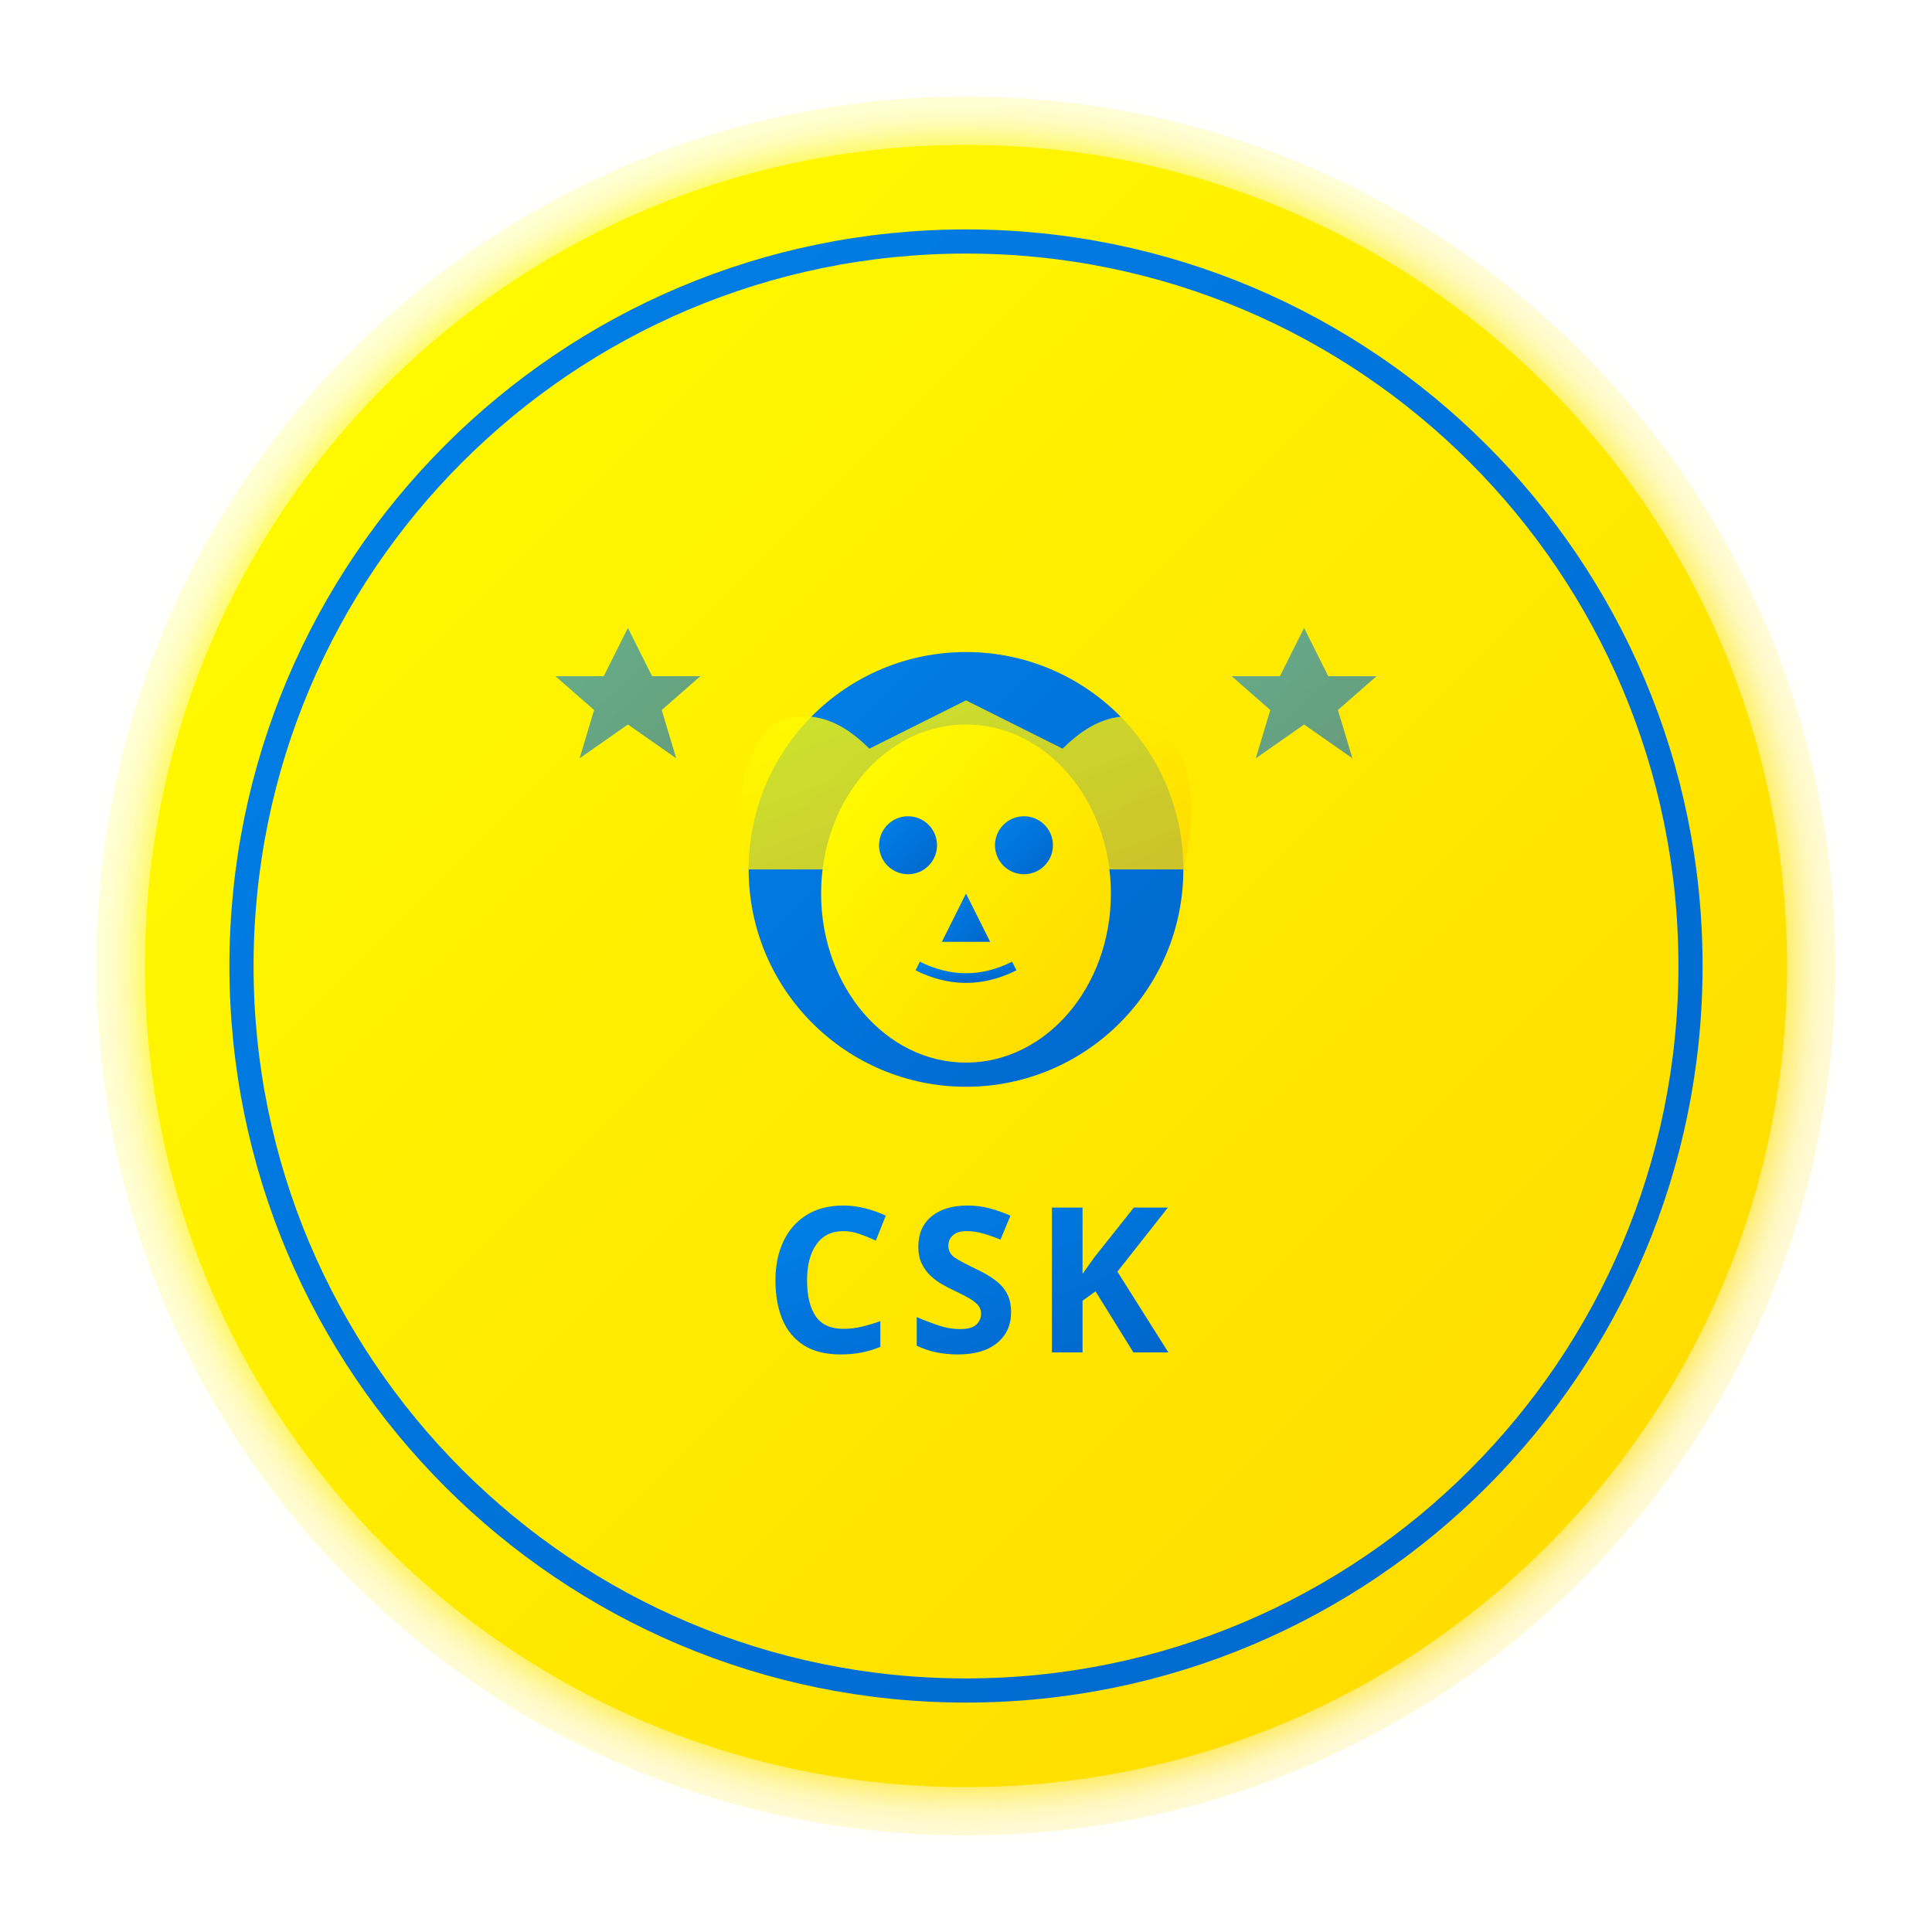
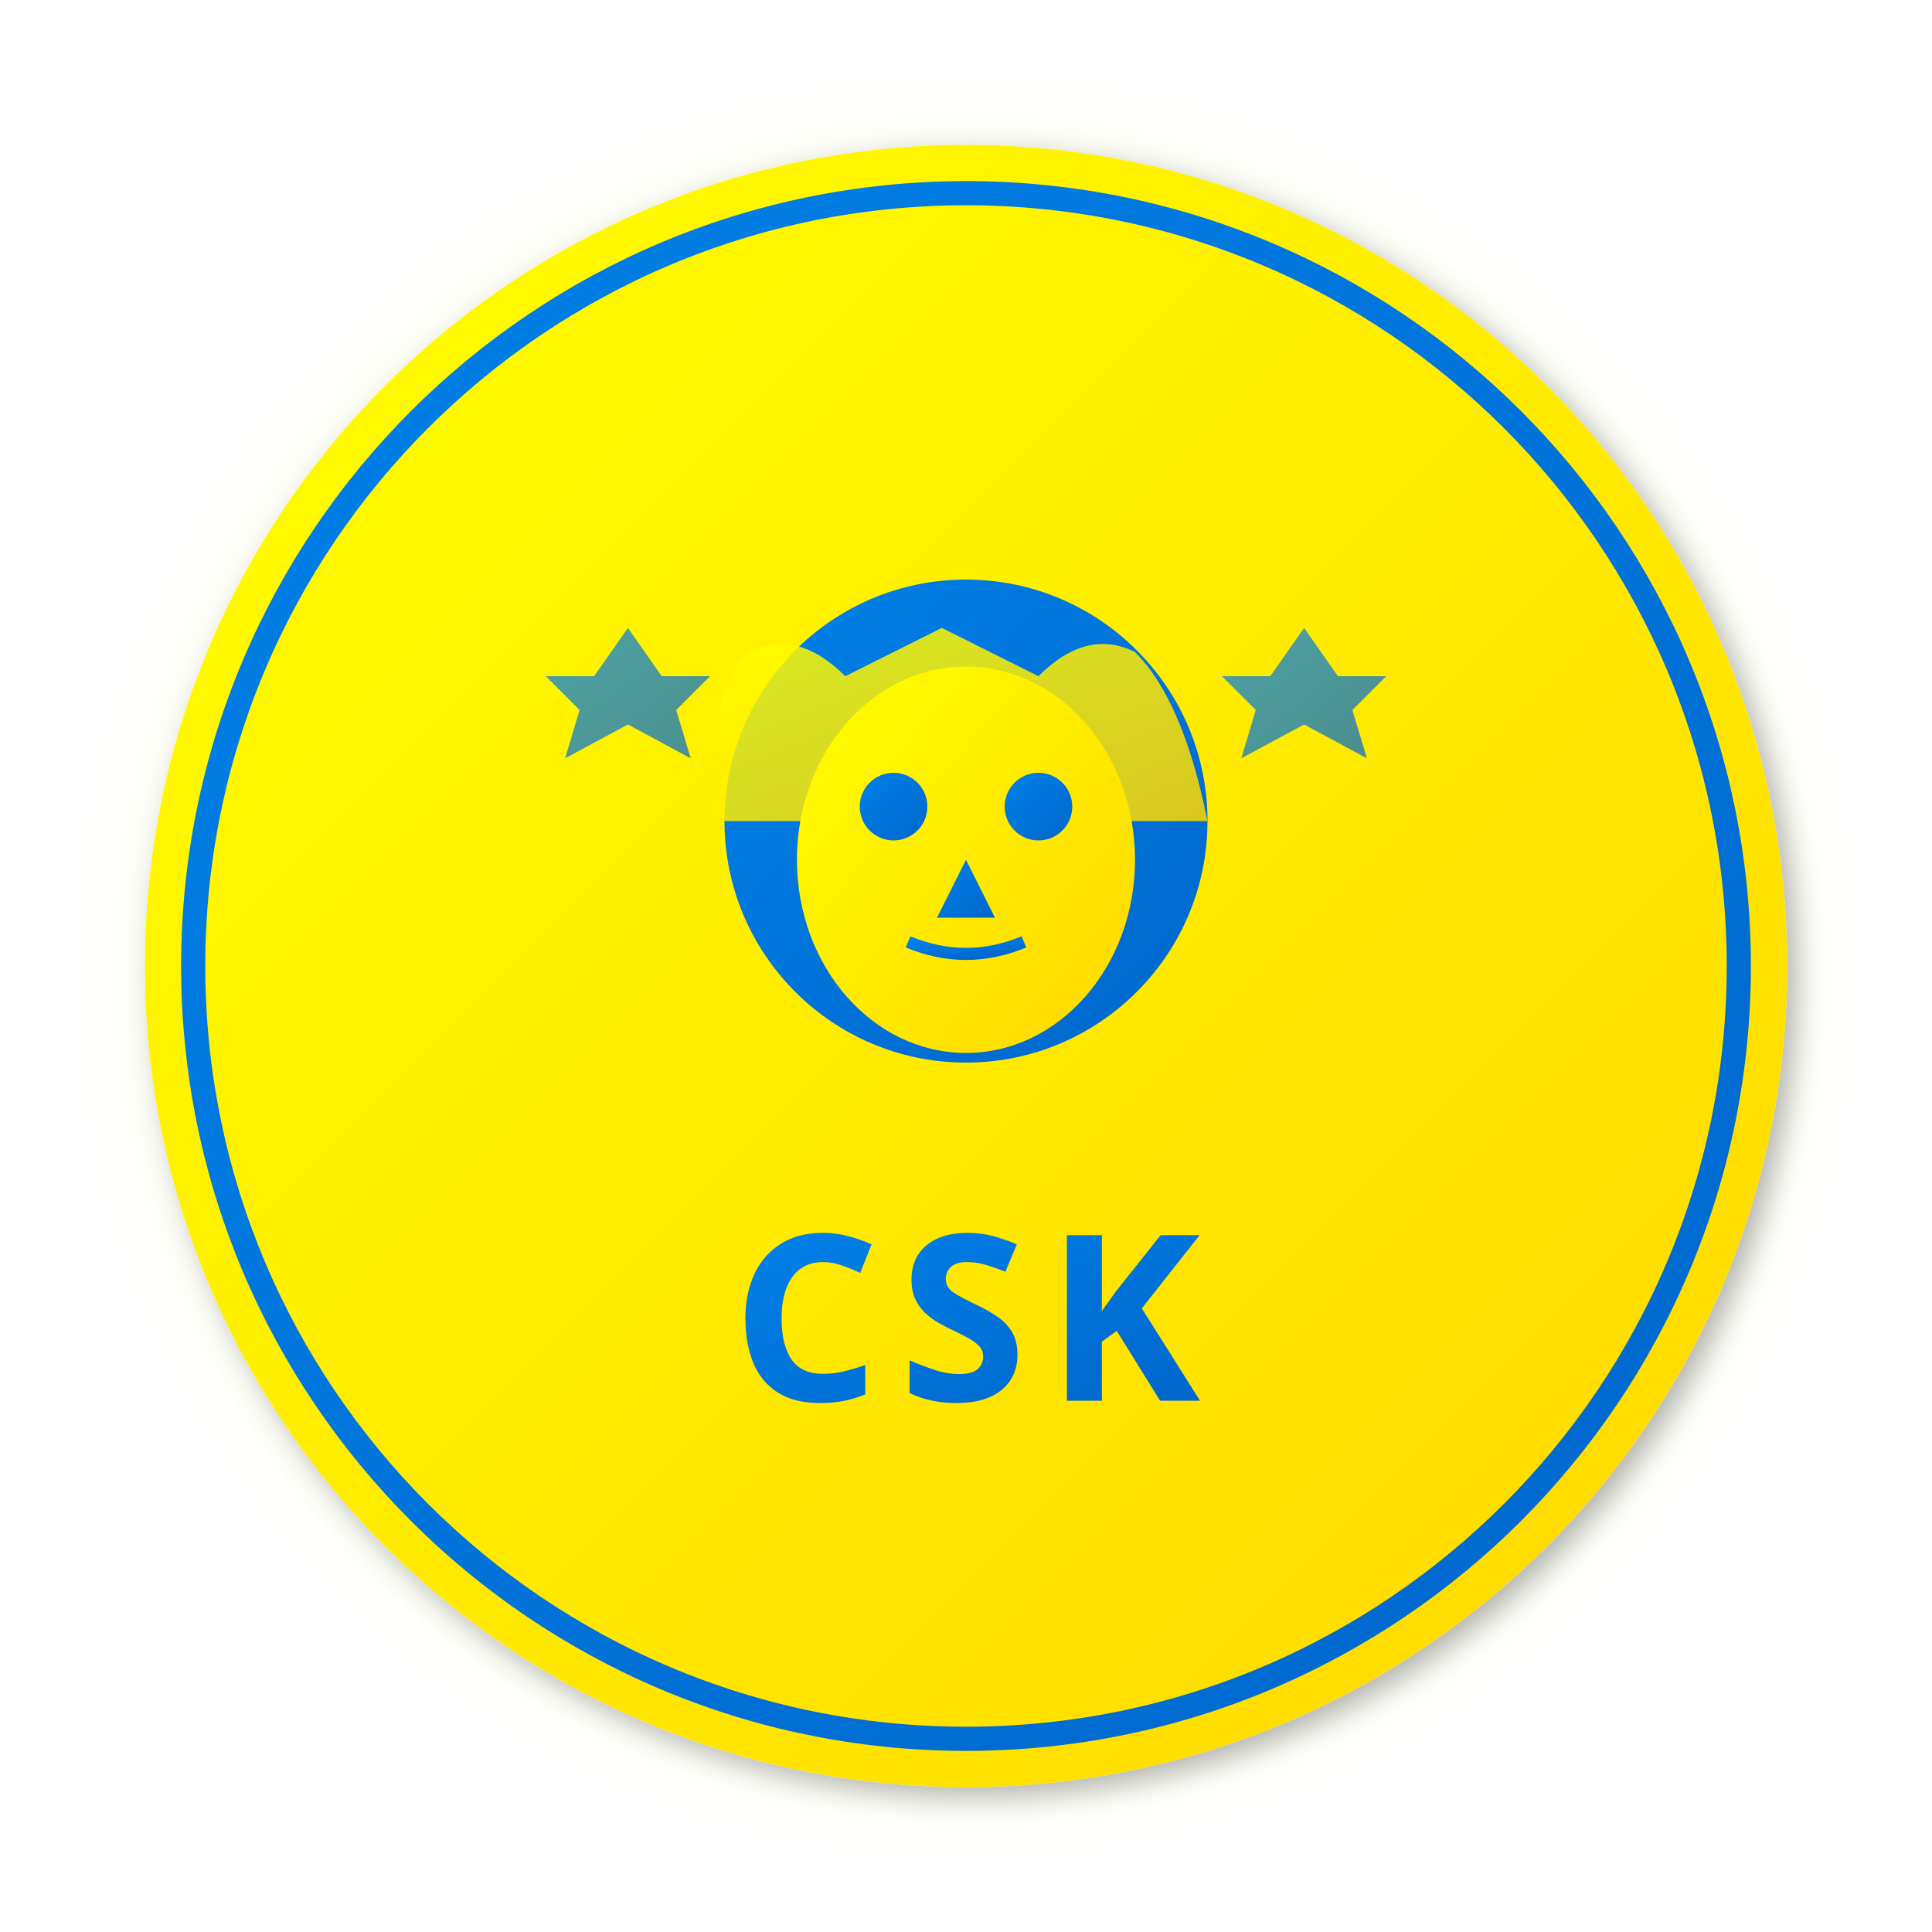
<svg xmlns="http://www.w3.org/2000/svg" width="400" height="400" viewBox="0 0 400 400">
  <defs>
-     <linearGradient id="csk-yellow" x1="0%" y1="0%" x2="100%" y2="100%">
+     <linearGradient id="csk-yellow-grad" x1="0%" y1="0%" x2="100%" y2="100%">
      <stop offset="0%" stop-color="#FFFF00" />
      <stop offset="100%" stop-color="#FFD700" />
    </linearGradient>
-     <linearGradient id="csk-blue" x1="0%" y1="0%" x2="100%" y2="100%">
+     <linearGradient id="csk-blue-grad" x1="0%" y1="0%" x2="100%" y2="100%">
      <stop offset="0%" stop-color="#0081E8" />
      <stop offset="100%" stop-color="#0066CC" />
    </linearGradient>
-     <filter id="csk-glow">
-       <feGaussianBlur stdDeviation="5" result="coloredBlur" />
+     <radialGradient id="csk-glow" cx="50%" cy="50%">
+       <stop offset="0%" stop-color="#FFFF00" stop-opacity="0.3" />
+       <stop offset="100%" stop-color="#FFFF00" stop-opacity="0" />
+     </radialGradient>
+     <filter id="csk-shadow">
+       <feGaussianBlur in="SourceAlpha" stdDeviation="3" />
+       <feOffset dx="2" dy="2" result="offsetblur" />
+       <feComponentTransfer>
+         <feFuncA type="linear" slope="0.3" />
+       </feComponentTransfer>
      <feMerge>
-         <feMergeNode in="coloredBlur" />
+         <feMergeNode />
        <feMergeNode in="SourceGraphic" />
      </feMerge>
    </filter>
  </defs>
-   <circle cx="200" cy="200" r="180" fill="url(#csk-yellow)" opacity="0.15" />
-   <circle cx="200" cy="200" r="170" fill="url(#csk-yellow)" filter="url(#csk-glow)" />
-   <circle cx="200" cy="200" r="150" fill="none" stroke="url(#csk-blue)" stroke-width="5" />
-   <g transform="translate(200, 180)">
-     <circle cx="0" cy="0" r="45" fill="url(#csk-blue)" />
-     <path d="M -45 0 Q -50 -20 -40 -30 Q -30 -35 -20 -25 Q -10 -30 0 -35 Q 10 -30 20 -25 Q 30 -35 40 -30 Q 50 -20 45 0" fill="url(#csk-yellow)" opacity="0.8" />
-     <ellipse cx="0" cy="5" rx="30" ry="35" fill="url(#csk-yellow)" />
-     <circle cx="-12" cy="-5" r="6" fill="url(#csk-blue)" />
-     <circle cx="12" cy="-5" r="6" fill="url(#csk-blue)" />
-     <path d="M 0 5 L -5 15 L 5 15 Z" fill="url(#csk-blue)" />
-     <path d="M -10 20 Q 0 25 10 20" stroke="url(#csk-blue)" stroke-width="2" fill="none" />
+   <circle cx="200" cy="200" r="190" fill="url(#csk-glow)" />
+   <circle cx="200" cy="200" r="170" fill="url(#csk-yellow-grad)" filter="url(#csk-shadow)" />
+   <circle cx="200" cy="200" r="160" fill="none" stroke="url(#csk-blue-grad)" stroke-width="5" />
+   <g transform="translate(200, 170)">
+     <circle cx="0" cy="0" r="50" fill="url(#csk-blue-grad)" />
+     <path d="M -50 0 Q -55 -25 -45 -35 Q -35 -40 -25 -30 Q -15 -35 -5 -40 Q 5 -35 15 -30 Q 25 -40 35 -35 Q 45 -25 50 0" fill="url(#csk-yellow-grad)" opacity="0.85" />
+     <ellipse cx="0" cy="8" rx="35" ry="40" fill="url(#csk-yellow-grad)" />
+     <circle cx="-15" cy="-3" r="7" fill="url(#csk-blue-grad)" />
+     <circle cx="15" cy="-3" r="7" fill="url(#csk-blue-grad)" />
+     <path d="M 0 8 L -6 20 L 6 20 Z" fill="url(#csk-blue-grad)" />
+     <path d="M -12 25 Q 0 30 12 25" stroke="url(#csk-blue-grad)" stroke-width="2.5" fill="none" />
  </g>
-   <text x="200" y="280" font-family="Arial Black, sans-serif" font-size="42" font-weight="900" fill="url(#csk-blue)" text-anchor="middle" letter-spacing="3">CSK</text>
-   <path d="M 130 130 L 135 140 L 145 140 L 137 147 L 140 157 L 130 150 L 120 157 L 123 147 L 115 140 L 125 140 Z" fill="url(#csk-blue)" opacity="0.6" />
-   <path d="M 270 130 L 275 140 L 285 140 L 277 147 L 280 157 L 270 150 L 260 157 L 263 147 L 255 140 L 265 140 Z" fill="url(#csk-blue)" opacity="0.6" />
+   <text x="200" y="290" font-family="Arial Black, sans-serif" font-size="48" font-weight="900" fill="url(#csk-blue-grad)" text-anchor="middle" letter-spacing="4">CSK</text>
+   <path d="M 130 130 L 137 140 L 147 140 L 140 147 L 143 157 L 130 150 L 117 157 L 120 147 L 113 140 L 123 140 Z" fill="url(#csk-blue-grad)" opacity="0.7" />
+   <path d="M 270 130 L 277 140 L 287 140 L 280 147 L 283 157 L 270 150 L 257 157 L 260 147 L 253 140 L 263 140 Z" fill="url(#csk-blue-grad)" opacity="0.7" />
</svg>
